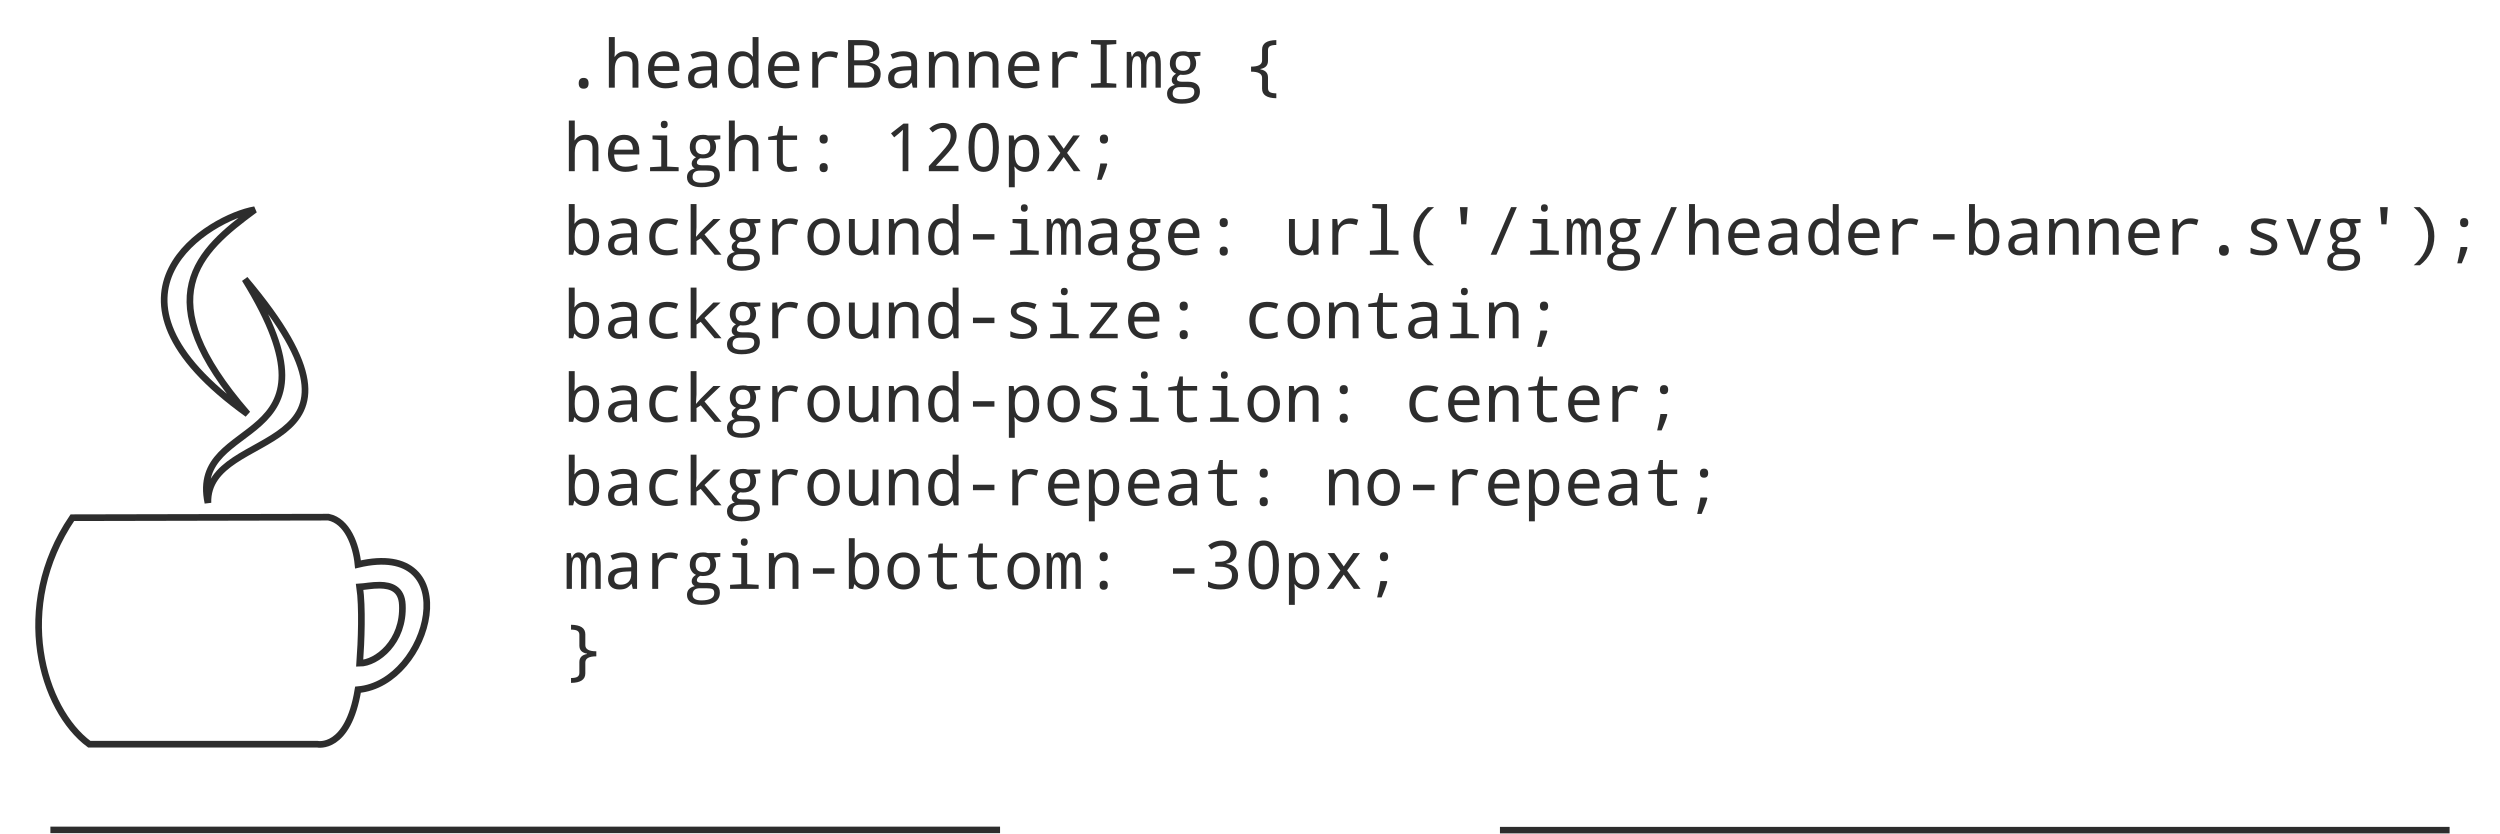
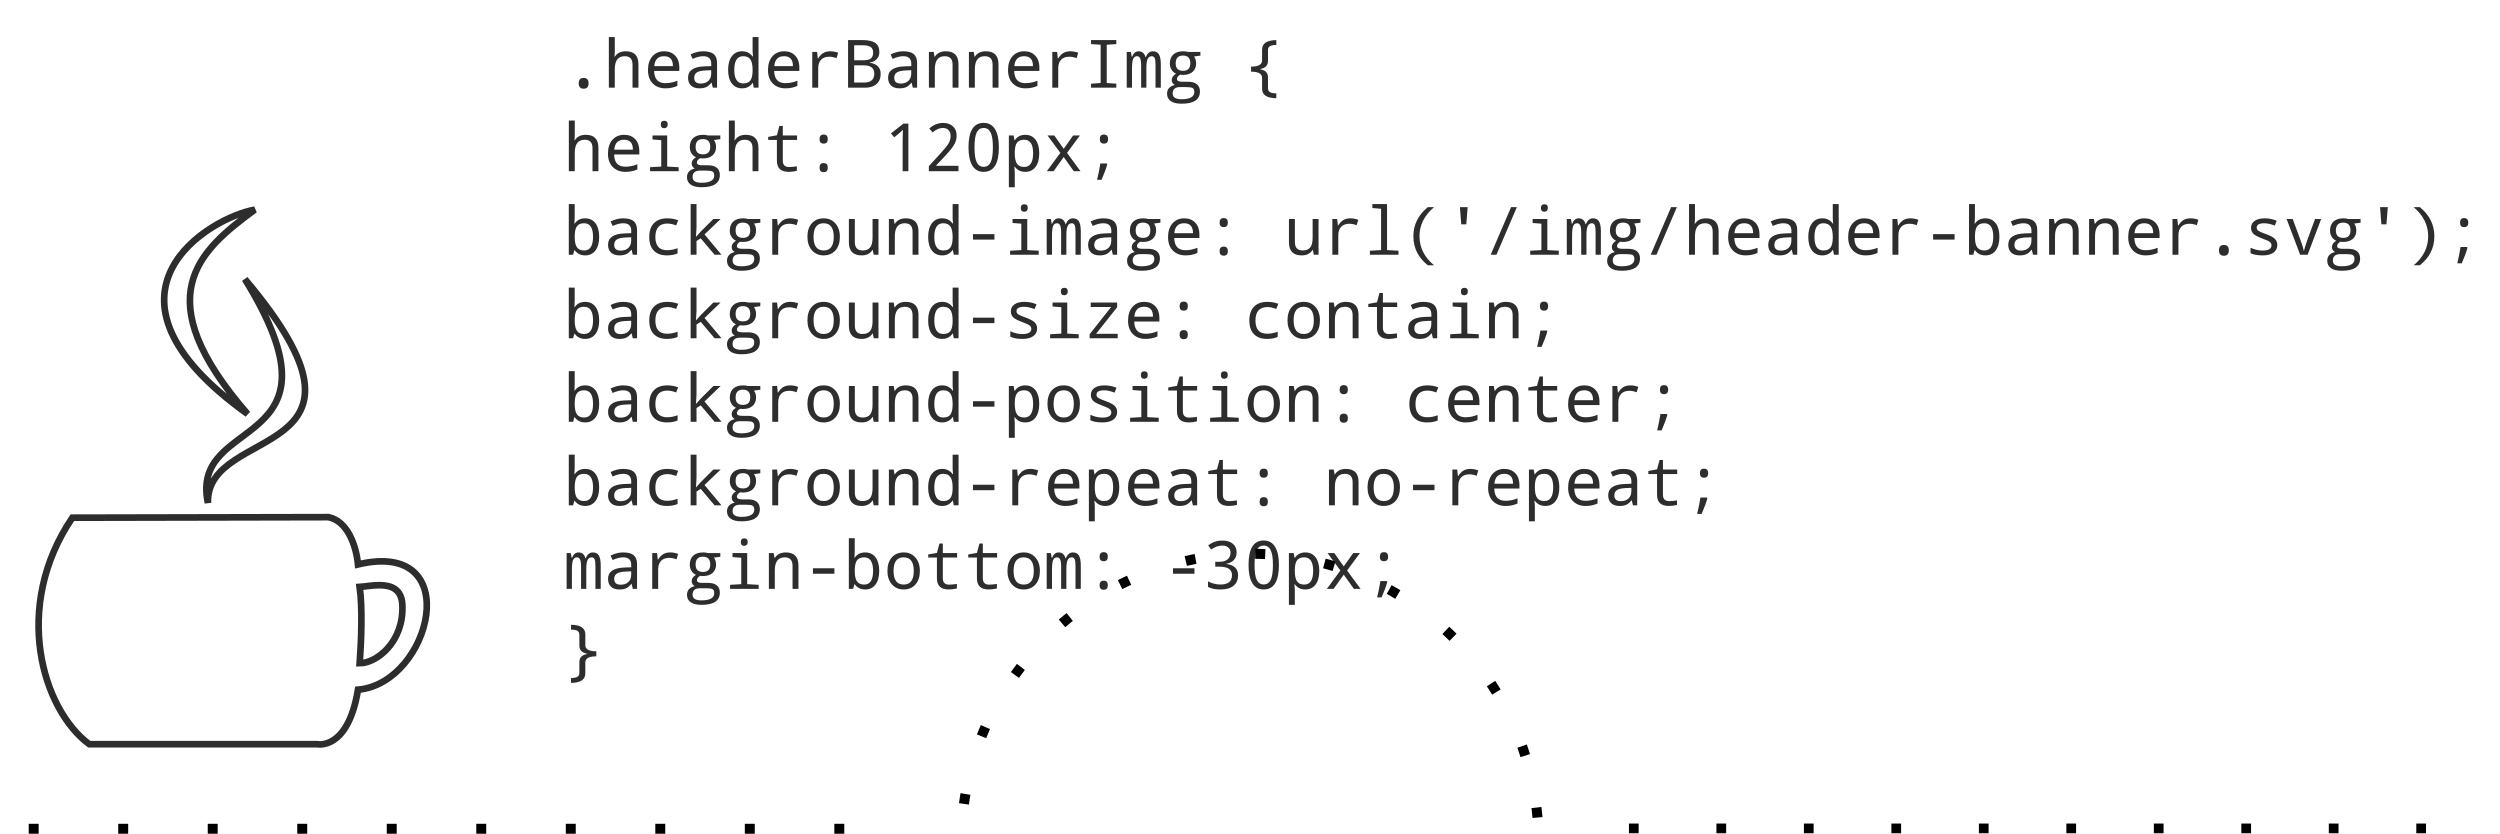
<svg xmlns="http://www.w3.org/2000/svg" width="1500" height="500" viewBox="0 0 1500 500" version="1.1" id="svg5">
  <defs id="defs2">
    <rect x="431.045" y="12.922" width="165.659" height="424.727" id="rect15640" />
    <rect x="275.128" y="63.487" width="125.478" height="90.347" id="rect65638" />
    <rect x="274.669" y="83.017" width="125.019" height="70.818" id="rect62530" />
    <rect x="10.947" y="14.716" width="1221.724" height="487.932" id="rect43298" />
+     <clipPath clipPathUnits="userSpaceOnUse" id="clipPath1952">
+       <rect style="display:block;fill:#000000;fill-opacity:1;stroke:#000000;stroke-width:8.899;stroke-linecap:butt;stroke-linejoin:miter;stroke-miterlimit:4;stroke-dasharray:17.798, 53.394;stroke-dashoffset:0;stroke-opacity:1;paint-order:markers fill stroke" id="rect1954" width="386.741" height="415.067" x="556.629" y="282.485" />
+     </clipPath>
  </defs>
  <g id="layer2">
    <path id="path858" style="opacity:1;fill:#000000;fill-opacity:0;stroke:#000000;stroke-width:4;stroke-linecap:butt;stroke-linejoin:miter;stroke-miterlimit:4;stroke-dasharray:none;stroke-opacity:0.824" d="M 197.113,310.292 43.404,310.622 C 7.013,364.248 25.428,425.8 53.578,446.53 H 190.417 c 0,0 18.364,3.933 24.381,-32.712 43.902,-3.831 65.205,-90.65 0,-75.16 -1.14,-11.553 -6.351,-25.998 -17.684,-28.367 z m 30.747,40.818 c 6.661,0.064 13.127,2.195 13.547,11.766 1.089,22.295 -15.477,35.049 -25.59,35.071 0.964,-13.173 1.733,-33.638 -0.026,-45.789 2.865,-0.169 7.513,-1.092 12.07,-1.048 z" />
    <path style="opacity:1;fill:#000000;fill-opacity:0;stroke:#000000;stroke-width:4;stroke-linecap:butt;stroke-linejoin:miter;stroke-miterlimit:4;stroke-dasharray:none;stroke-opacity:0.824" d="m 146.924,167.483 c 93.136,110.41 -23.51,86.489 -22.167,134.26 -11.526,-53.778 86.913,-29.578 22.167,-134.26 z" id="path3702" />
    <path style="opacity:1;fill:#000000;fill-opacity:0;stroke:#000000;stroke-width:4;stroke-linecap:butt;stroke-linejoin:miter;stroke-miterlimit:4;stroke-dasharray:none;stroke-opacity:0.824" d="m 148.553,248.39 c -61.03,-70.201 -29.508,-97.661 4.312,-122.567 -25.941,4.361 -105.718,49.911 -4.312,122.567 z" id="path3817" />
    <text xml:space="preserve" id="text62528" style="font-style:normal;font-weight:normal;font-size:40px;line-height:1.25;font-family:sans-serif;white-space:pre;shape-inside:url(#rect62530);fill:#000000;fill-opacity:1;stroke:none" />
    <text xml:space="preserve" id="text65636" style="font-style:normal;font-weight:normal;font-size:40px;line-height:1.25;font-family:sans-serif;white-space:pre;shape-inside:url(#rect65638);fill:#000000;fill-opacity:1;stroke:none" />
    <text xml:space="preserve" id="text15638" style="font-style:normal;font-weight:normal;font-size:40px;line-height:1.25;font-family:sans-serif;white-space:pre;shape-inside:url(#rect15640);fill:#000000;fill-opacity:1;stroke:none" />
    <text xml:space="preserve" style="font-style:normal;font-variant:normal;font-weight:normal;font-stretch:normal;font-size:40px;line-height:1.25;font-family:'Roboto Mono';-inkscape-font-specification:'Roboto Mono, Normal';font-variant-ligatures:none;font-variant-caps:normal;font-variant-numeric:normal;font-variant-east-asian:normal;fill:#000000;fill-opacity:0.824;stroke:none;stroke-width:2.376;stroke-miterlimit:4;stroke-dasharray:none;stroke-opacity:1" x="338.181" y="52.615" id="text38290">
      <tspan id="tspan38288" x="338.181" y="52.615" style="font-style:normal;font-variant:normal;font-weight:normal;font-stretch:normal;font-size:40px;font-family:'Noto Mono';-inkscape-font-specification:'Noto Mono, Normal';font-variant-ligatures:none;font-variant-caps:normal;font-variant-numeric:normal;font-variant-east-asian:normal;fill:#000000;fill-opacity:0.824;stroke:none;stroke-width:2.376;stroke-miterlimit:4;stroke-dasharray:none;stroke-opacity:1">.headerBannerImg {</tspan>
      <tspan x="338.181" y="102.73" id="tspan38292" style="font-style:normal;font-variant:normal;font-weight:normal;font-stretch:normal;font-size:40px;font-family:'Noto Mono';-inkscape-font-specification:'Noto Mono, Normal';font-variant-ligatures:none;font-variant-caps:normal;font-variant-numeric:normal;font-variant-east-asian:normal;fill:#000000;fill-opacity:0.824;stroke:none;stroke-width:2.376;stroke-miterlimit:4;stroke-dasharray:none;stroke-opacity:1">height: 120px;</tspan>
      <tspan x="338.181" y="152.844" id="tspan38294" style="font-style:normal;font-variant:normal;font-weight:normal;font-stretch:normal;font-size:40px;font-family:'Noto Mono';-inkscape-font-specification:'Noto Mono, Normal';font-variant-ligatures:none;font-variant-caps:normal;font-variant-numeric:normal;font-variant-east-asian:normal;fill:#000000;fill-opacity:0.824;stroke:none;stroke-width:2.376;stroke-miterlimit:4;stroke-dasharray:none;stroke-opacity:1">background-image: url('/img/header-banner.svg');</tspan>
      <tspan x="338.181" y="202.958" id="tspan38296" style="font-style:normal;font-variant:normal;font-weight:normal;font-stretch:normal;font-size:40px;font-family:'Noto Mono';-inkscape-font-specification:'Noto Mono, Normal';font-variant-ligatures:none;font-variant-caps:normal;font-variant-numeric:normal;font-variant-east-asian:normal;fill:#000000;fill-opacity:0.824;stroke:none;stroke-width:2.376;stroke-miterlimit:4;stroke-dasharray:none;stroke-opacity:1">background-size: contain;</tspan>
      <tspan x="338.181" y="253.072" id="tspan38298" style="font-style:normal;font-variant:normal;font-weight:normal;font-stretch:normal;font-size:40px;font-family:'Noto Mono';-inkscape-font-specification:'Noto Mono, Normal';font-variant-ligatures:none;font-variant-caps:normal;font-variant-numeric:normal;font-variant-east-asian:normal;fill:#000000;fill-opacity:0.824;stroke:none;stroke-width:2.376;stroke-miterlimit:4;stroke-dasharray:none;stroke-opacity:1">background-position: center;</tspan>
      <tspan x="338.181" y="303.186" id="tspan38300" style="font-style:normal;font-variant:normal;font-weight:normal;font-stretch:normal;font-size:40px;font-family:'Noto Mono';-inkscape-font-specification:'Noto Mono, Normal';font-variant-ligatures:none;font-variant-caps:normal;font-variant-numeric:normal;font-variant-east-asian:normal;fill:#000000;fill-opacity:0.824;stroke:none;stroke-width:2.376;stroke-miterlimit:4;stroke-dasharray:none;stroke-opacity:1">background-repeat: no-repeat;</tspan>
      <tspan x="338.181" y="353.3" id="tspan38302" style="font-style:normal;font-variant:normal;font-weight:normal;font-stretch:normal;font-size:40px;font-family:'Noto Mono';-inkscape-font-specification:'Noto Mono, Normal';font-variant-ligatures:none;font-variant-caps:normal;font-variant-numeric:normal;font-variant-east-asian:normal;fill:#000000;fill-opacity:0.824;stroke:none;stroke-width:2.376;stroke-miterlimit:4;stroke-dasharray:none;stroke-opacity:1">margin-bottom: -30px;</tspan>
      <tspan x="338.181" y="403.414" id="tspan38304" style="font-style:normal;font-variant:normal;font-weight:normal;font-stretch:normal;font-size:40px;font-family:'Noto Mono';-inkscape-font-specification:'Noto Mono, Normal';font-variant-ligatures:none;font-variant-caps:normal;font-variant-numeric:normal;font-variant-east-asian:normal;fill:#000000;fill-opacity:0.824;stroke:none;stroke-width:2.376;stroke-miterlimit:4;stroke-dasharray:none;stroke-opacity:1">}</tspan>
    </text>
-     <g id="g11253" transform="matrix(1.000021,0,0,0.3153015,-0.6129728,347.7625)">
-       <path id="rect6060-9" style="fill:#000000;fill-opacity:0.824;stroke:#000000;stroke-width:0.042" d="m 30.266,470.197 v 3.822 H 600.002 v -3.822 z m 869.732,0.158 v 3.822 h 569.736 v -3.822 z" transform="matrix(0.9999787,0,0,3.171567,0.6129476,-1021.051)" />
-     </g>
+     <g id="g11253" transform="matrix(1.000021,0,0,0.3153015,-0.6129728,346.2826)" style="fill:none;fill-opacity:1;stroke:#000000;stroke-width:5.343;stroke-linecap:butt;stroke-linejoin:miter;stroke-miterlimit:4;stroke-dasharray:5.343, 5.343;stroke-dashoffset:0;stroke-opacity:1;paint-order:markers fill stroke" />
+     <circle style="fill:none;stroke:#000000;stroke-width:6;stroke-miterlimit:4;stroke-dasharray:6, 36;stroke-dashoffset:0;stroke-opacity:1" id="path1046" cx="683.673" cy="592.049" r="173.131" transform="rotate(-6.917533)" />
+     <path style="fill:#000000;fill-opacity:0.447;stroke:#000000;stroke-width:5.832;stroke-linecap:butt;stroke-linejoin:miter;stroke-miterlimit:4;stroke-dasharray:5.832, 46.658;stroke-dashoffset:0;stroke-opacity:1" d="M 977.366,497.043 H 1490.091" id="path1344" />
+     <path style="fill:#000000;fill-opacity:0.447;stroke:#000000;stroke-width:5.968;stroke-linecap:butt;stroke-linejoin:miter;stroke-miterlimit:4;stroke-dasharray:5.968, 47.74;stroke-dashoffset:0;stroke-opacity:1" d="M 17.23,497.257 H 554.011" id="path1344-1" />
  </g>
  <g id="layer1" />
</svg>
